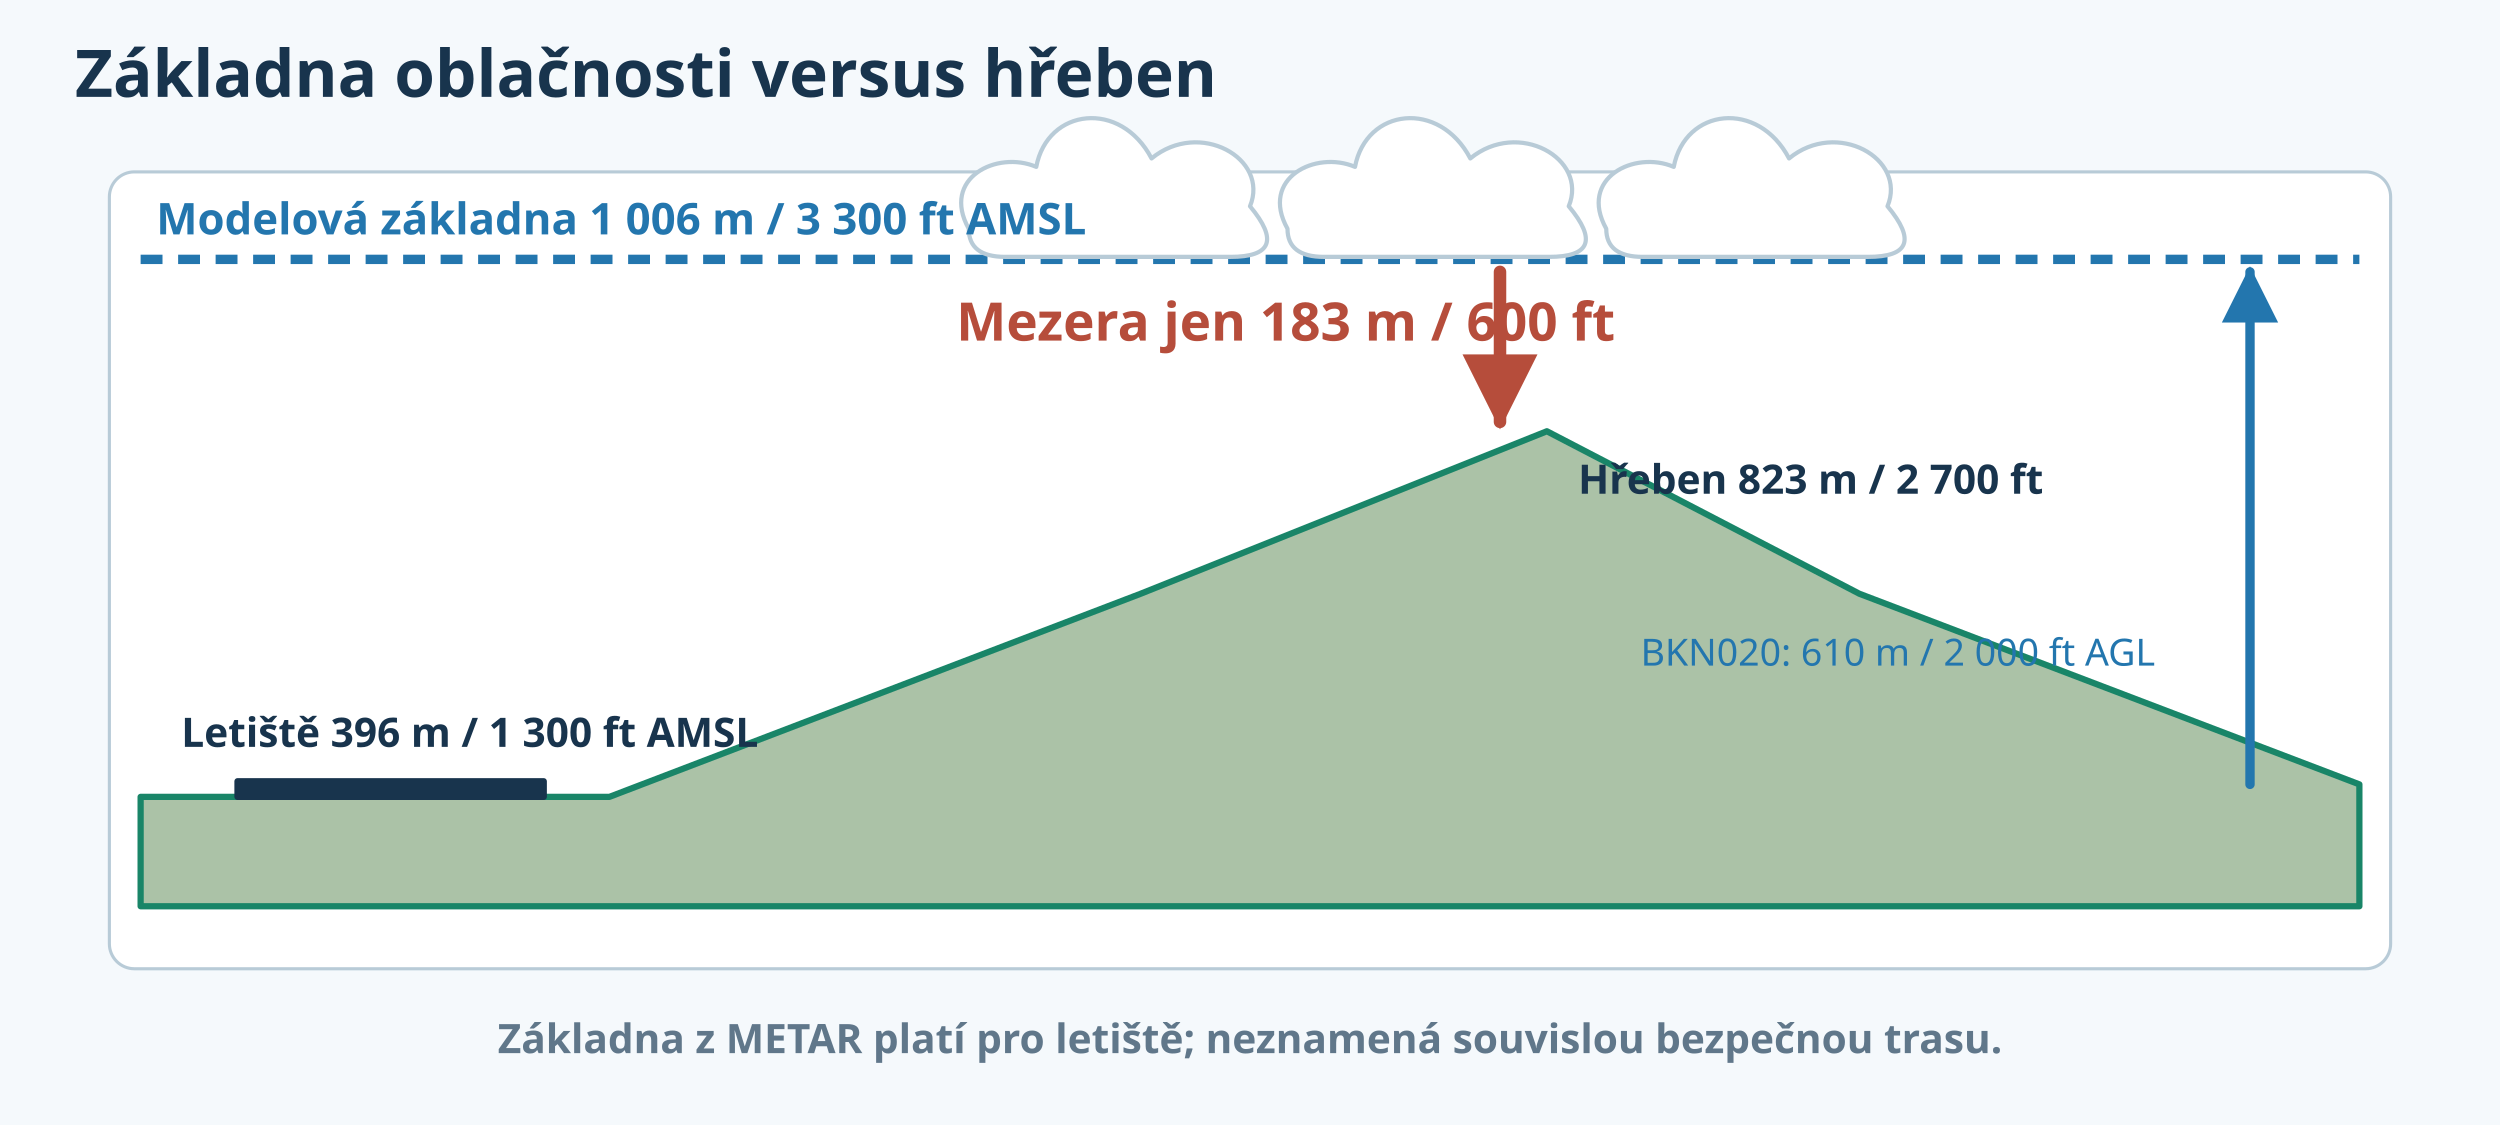
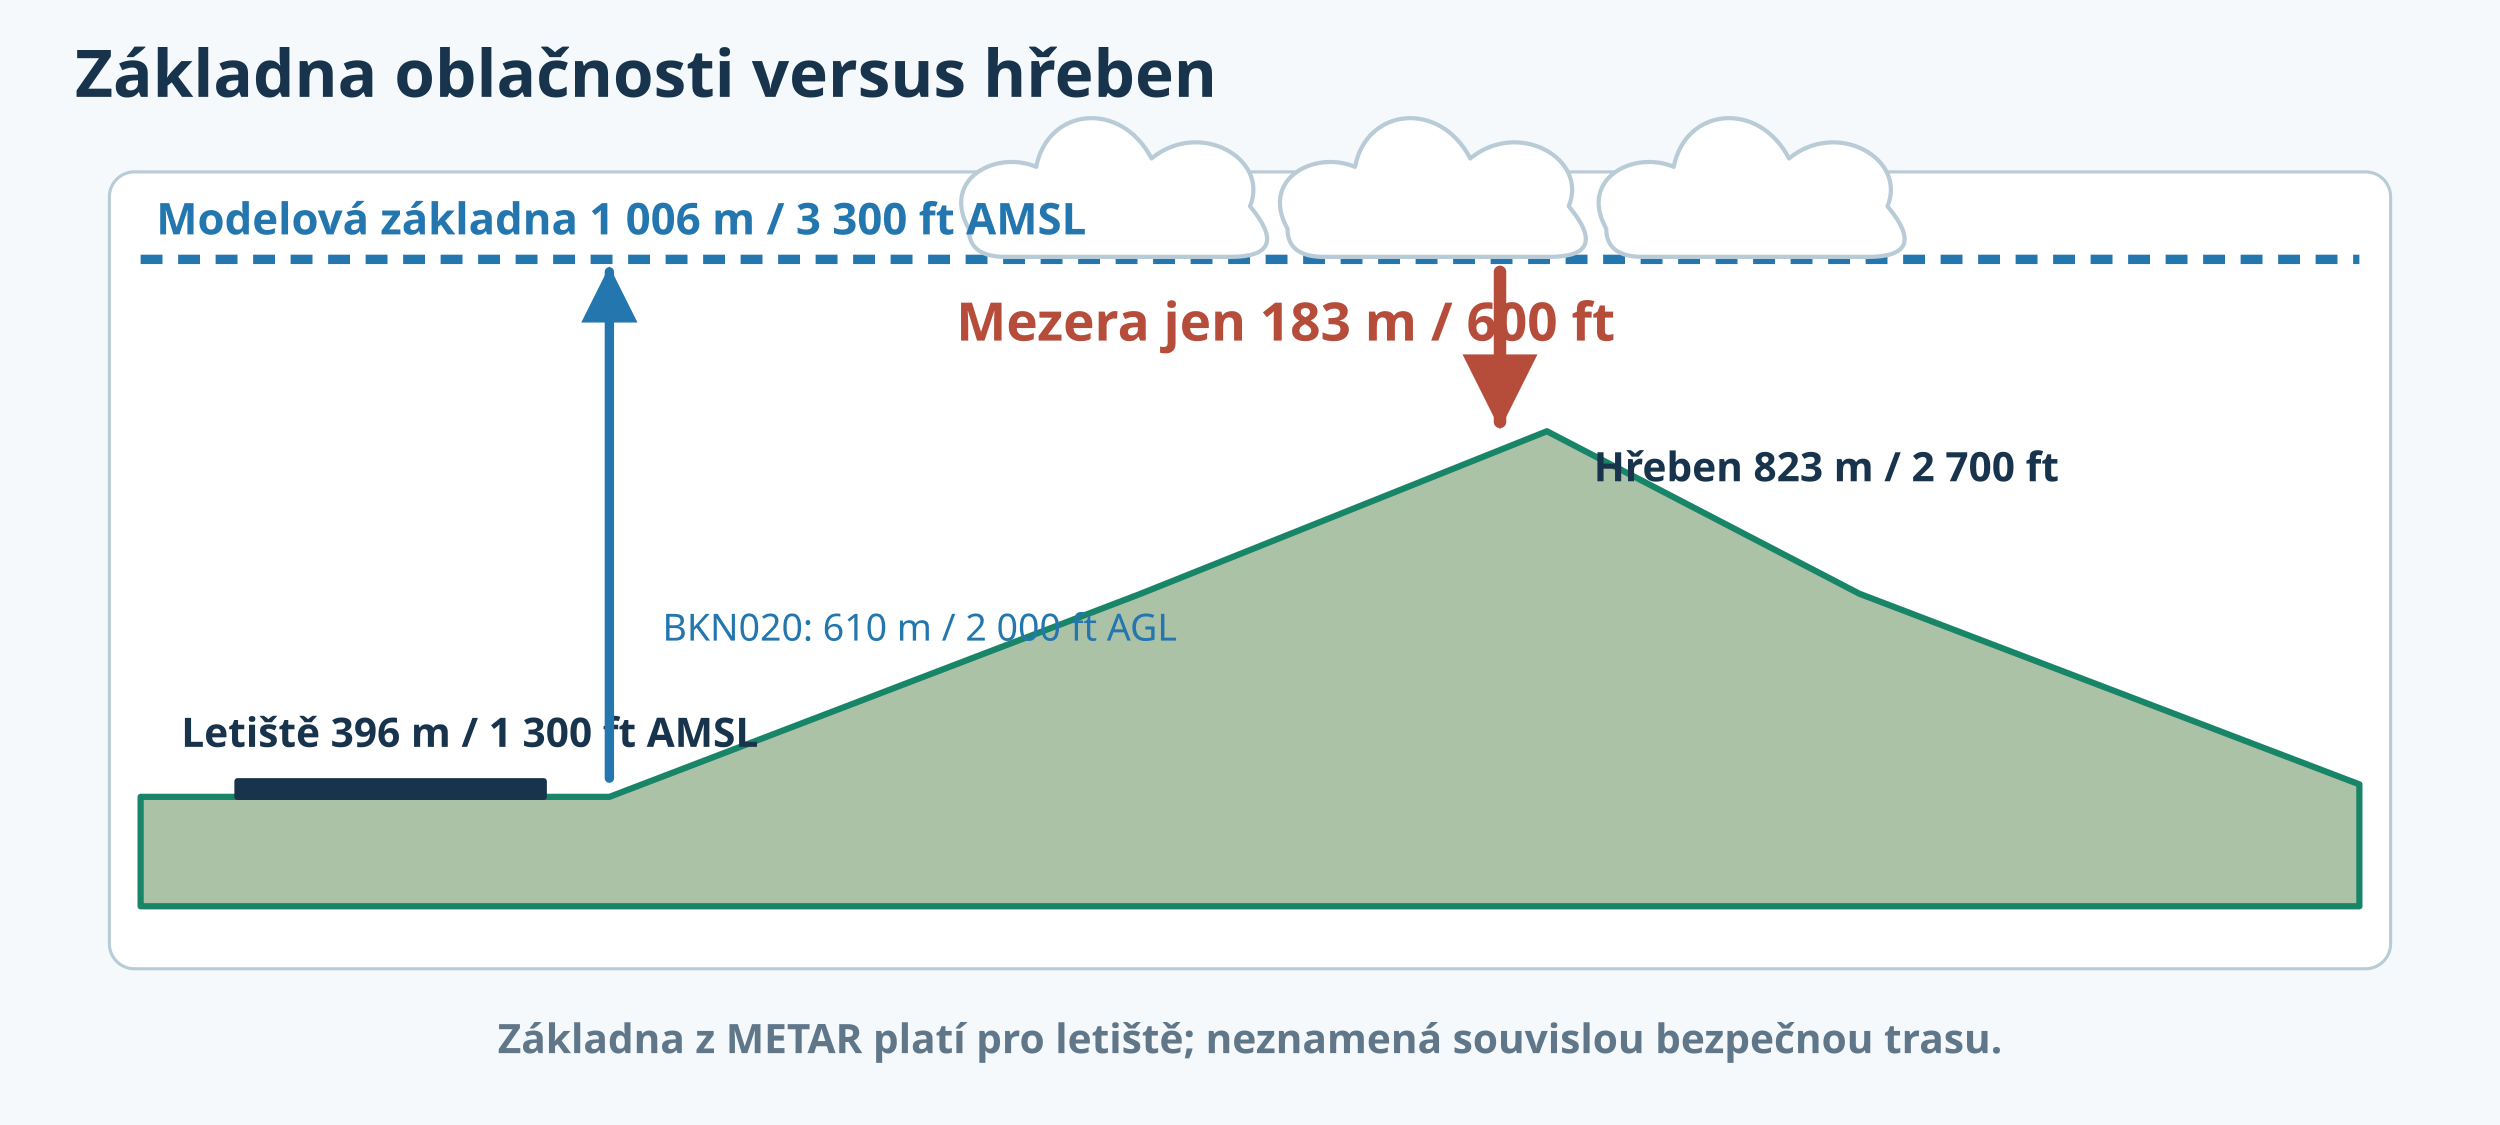
<svg xmlns="http://www.w3.org/2000/svg" viewBox="0 0 800 360" width="800" height="360" role="img" aria-labelledby="title desc">
  <defs>
    <marker id="arrow-2376ae" viewBox="0 0 10 10" refX="9" refY="5" markerWidth="6" markerHeight="6" orient="auto">
      <path d="M0 0L10 5L0 10Z" fill="#2376ae" />
    </marker>
    <marker id="arrow-b64d3b" viewBox="0 0 10 10" refX="9" refY="5" markerWidth="6" markerHeight="6" orient="auto">
      <path d="M0 0L10 5L0 10Z" fill="#b64d3b" />
    </marker>
    <marker id="arrow-198568" viewBox="0 0 10 10" refX="9" refY="5" markerWidth="6" markerHeight="6" orient="auto">
      <path d="M0 0L10 5L0 10Z" fill="#198568" />
    </marker>
    <marker id="arrow-60778a" viewBox="0 0 10 10" refX="9" refY="5" markerWidth="6" markerHeight="6" orient="auto">
      <path d="M0 0L10 5L0 10Z" fill="#60778a" />
    </marker>
    <marker id="arrow-18344d" viewBox="0 0 10 10" refX="9" refY="5" markerWidth="6" markerHeight="6" orient="auto">
      <path d="M0 0L10 5L0 10Z" fill="#18344d" />
    </marker>
    <marker id="arrow-7958a0" viewBox="0 0 10 10" refX="9" refY="5" markerWidth="6" markerHeight="6" orient="auto">
      <path d="M0 0L10 5L0 10Z" fill="#7958a0" />
    </marker>
    <marker id="arrow-dfac39" viewBox="0 0 10 10" refX="9" refY="5" markerWidth="6" markerHeight="6" orient="auto">
      <path d="M0 0L10 5L0 10Z" fill="#dfac39" />
    </marker>
  </defs>
  <rect width="800" height="360" fill="#f5f9fc" />
  <g font-family="system-ui, sans-serif">
    <text x="24" y="31" font-size="21" font-weight="700" fill="#18344d" text-anchor="start">Základna oblačnosti versus hřeben</text>
    <rect x="35" y="55" width="730" height="255" rx="8" fill="#fff" stroke="#b8cbd7" />
    <path d="M45 290 L45 255 H195 L365 190 L495 138 L595 190 L755 251 V290Z" fill="#abc2a7" stroke="#198568" stroke-width="2" stroke-linejoin="round" stroke-linecap="round" />
    <line x1="45" y1="83" x2="755" y2="83" stroke="#2376ae" stroke-width="3" stroke-dasharray="7 5" />
    <g transform="translate(310 39) scale(0.9)">
      <path d="M0 38 C-10 20 10 10 24 16 C28 -5 54 -8 65 13 C82 -1 107 13 100 30 Q115 48 93 48 H13 Q0 48 0 38Z" fill="#fff" stroke="#b8cbd7" stroke-width="1.5" stroke-linejoin="round" stroke-linecap="round" />
    </g>
    <g transform="translate(412 39) scale(0.9)">
      <path d="M0 38 C-10 20 10 10 24 16 C28 -5 54 -8 65 13 C82 -1 107 13 100 30 Q115 48 93 48 H13 Q0 48 0 38Z" fill="#fff" stroke="#b8cbd7" stroke-width="1.5" stroke-linejoin="round" stroke-linecap="round" />
    </g>
    <g transform="translate(514 39) scale(0.9)">
      <path d="M0 38 C-10 20 10 10 24 16 C28 -5 54 -8 65 13 C82 -1 107 13 100 30 Q115 48 93 48 H13 Q0 48 0 38Z" fill="#fff" stroke="#b8cbd7" stroke-width="1.5" stroke-linejoin="round" stroke-linecap="round" />
    </g>
    <rect x="75" y="249" width="100" height="7" rx="1" fill="#18344d" stroke="none" />
    <text x="58" y="239" font-size="13" font-weight="700" fill="#18344d" text-anchor="start">Letiště 396 m / 1 300 ft AMSL</text>
    <text x="50" y="75" font-size="14" font-weight="700" fill="#2376ae" text-anchor="start">Modelová základna 1 006 m / 3 300 ft AMSL</text>
-     <text x="505" y="158" font-size="13" font-weight="700" fill="#18344d" text-anchor="start">Hřeben 823 m / 2 700 ft</text>
-     <line x1="720" y1="251" x2="720" y2="87" stroke="#2376ae" stroke-width="3" marker-end="url(#arrow-2376ae)" stroke-linecap="round" />
-     <text x="525" y="213" font-size="12" font-weight="400" fill="#2376ae" text-anchor="start">BKN020: 610 m / 2 000 ft AGL</text>
+     <text x="510" y="154" font-size="13" font-weight="700" fill="#18344d" text-anchor="start">Hřeben 823 m / 2 700 ft</text>
+     <line x1="195" y1="249" x2="195" y2="87" stroke="#2376ae" stroke-width="3" marker-end="url(#arrow-2376ae)" stroke-linecap="round" />
+     <text x="212" y="205" font-size="12" font-weight="400" fill="#2376ae" text-anchor="start">BKN020: 610 m / 2 000 ft AGL</text>
    <line x1="480" y1="87" x2="480" y2="135" stroke="#b64d3b" stroke-width="4" marker-end="url(#arrow-b64d3b)" stroke-linecap="round" />
    <text x="306" y="109" font-size="17" font-weight="700" fill="#b64d3b" text-anchor="start">Mezera jen 183 m / 600 ft</text>
    <text x="400" y="337" font-size="13" font-weight="700" fill="#60778a" text-anchor="middle">Základna z METAR platí pro letiště; neznamená souvislou bezpečnou trasu.</text>
  </g>
</svg>
